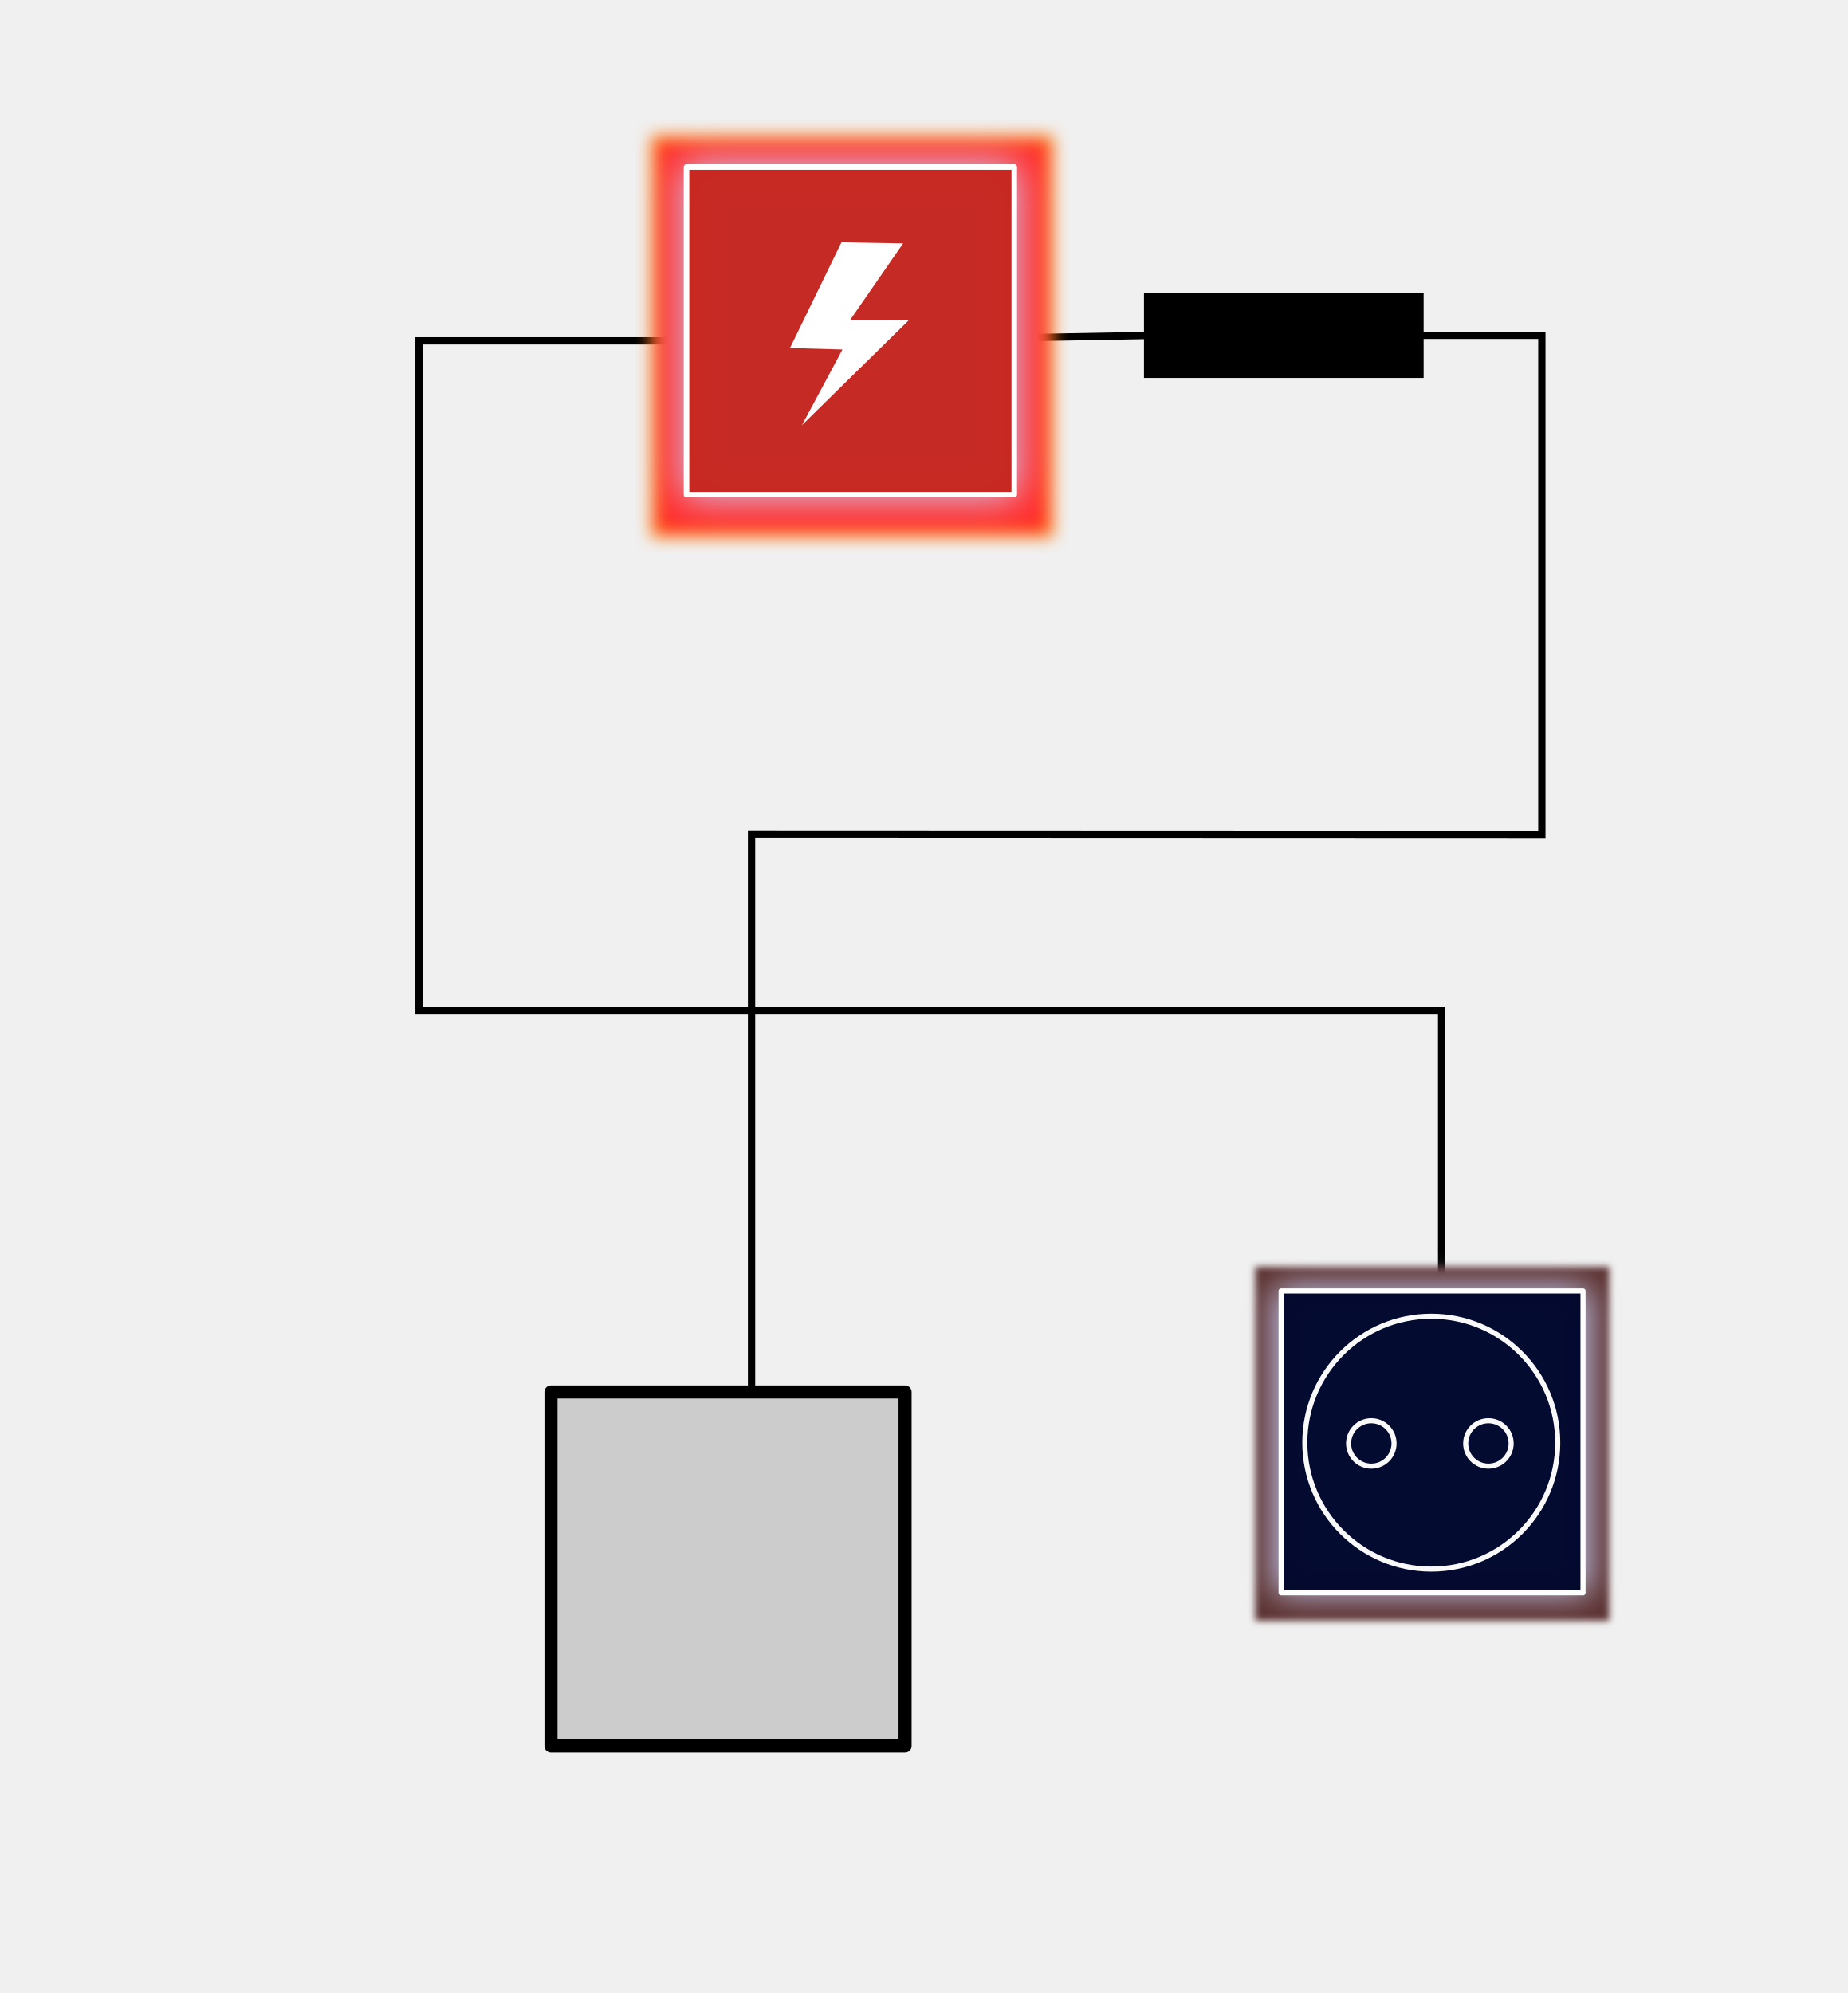
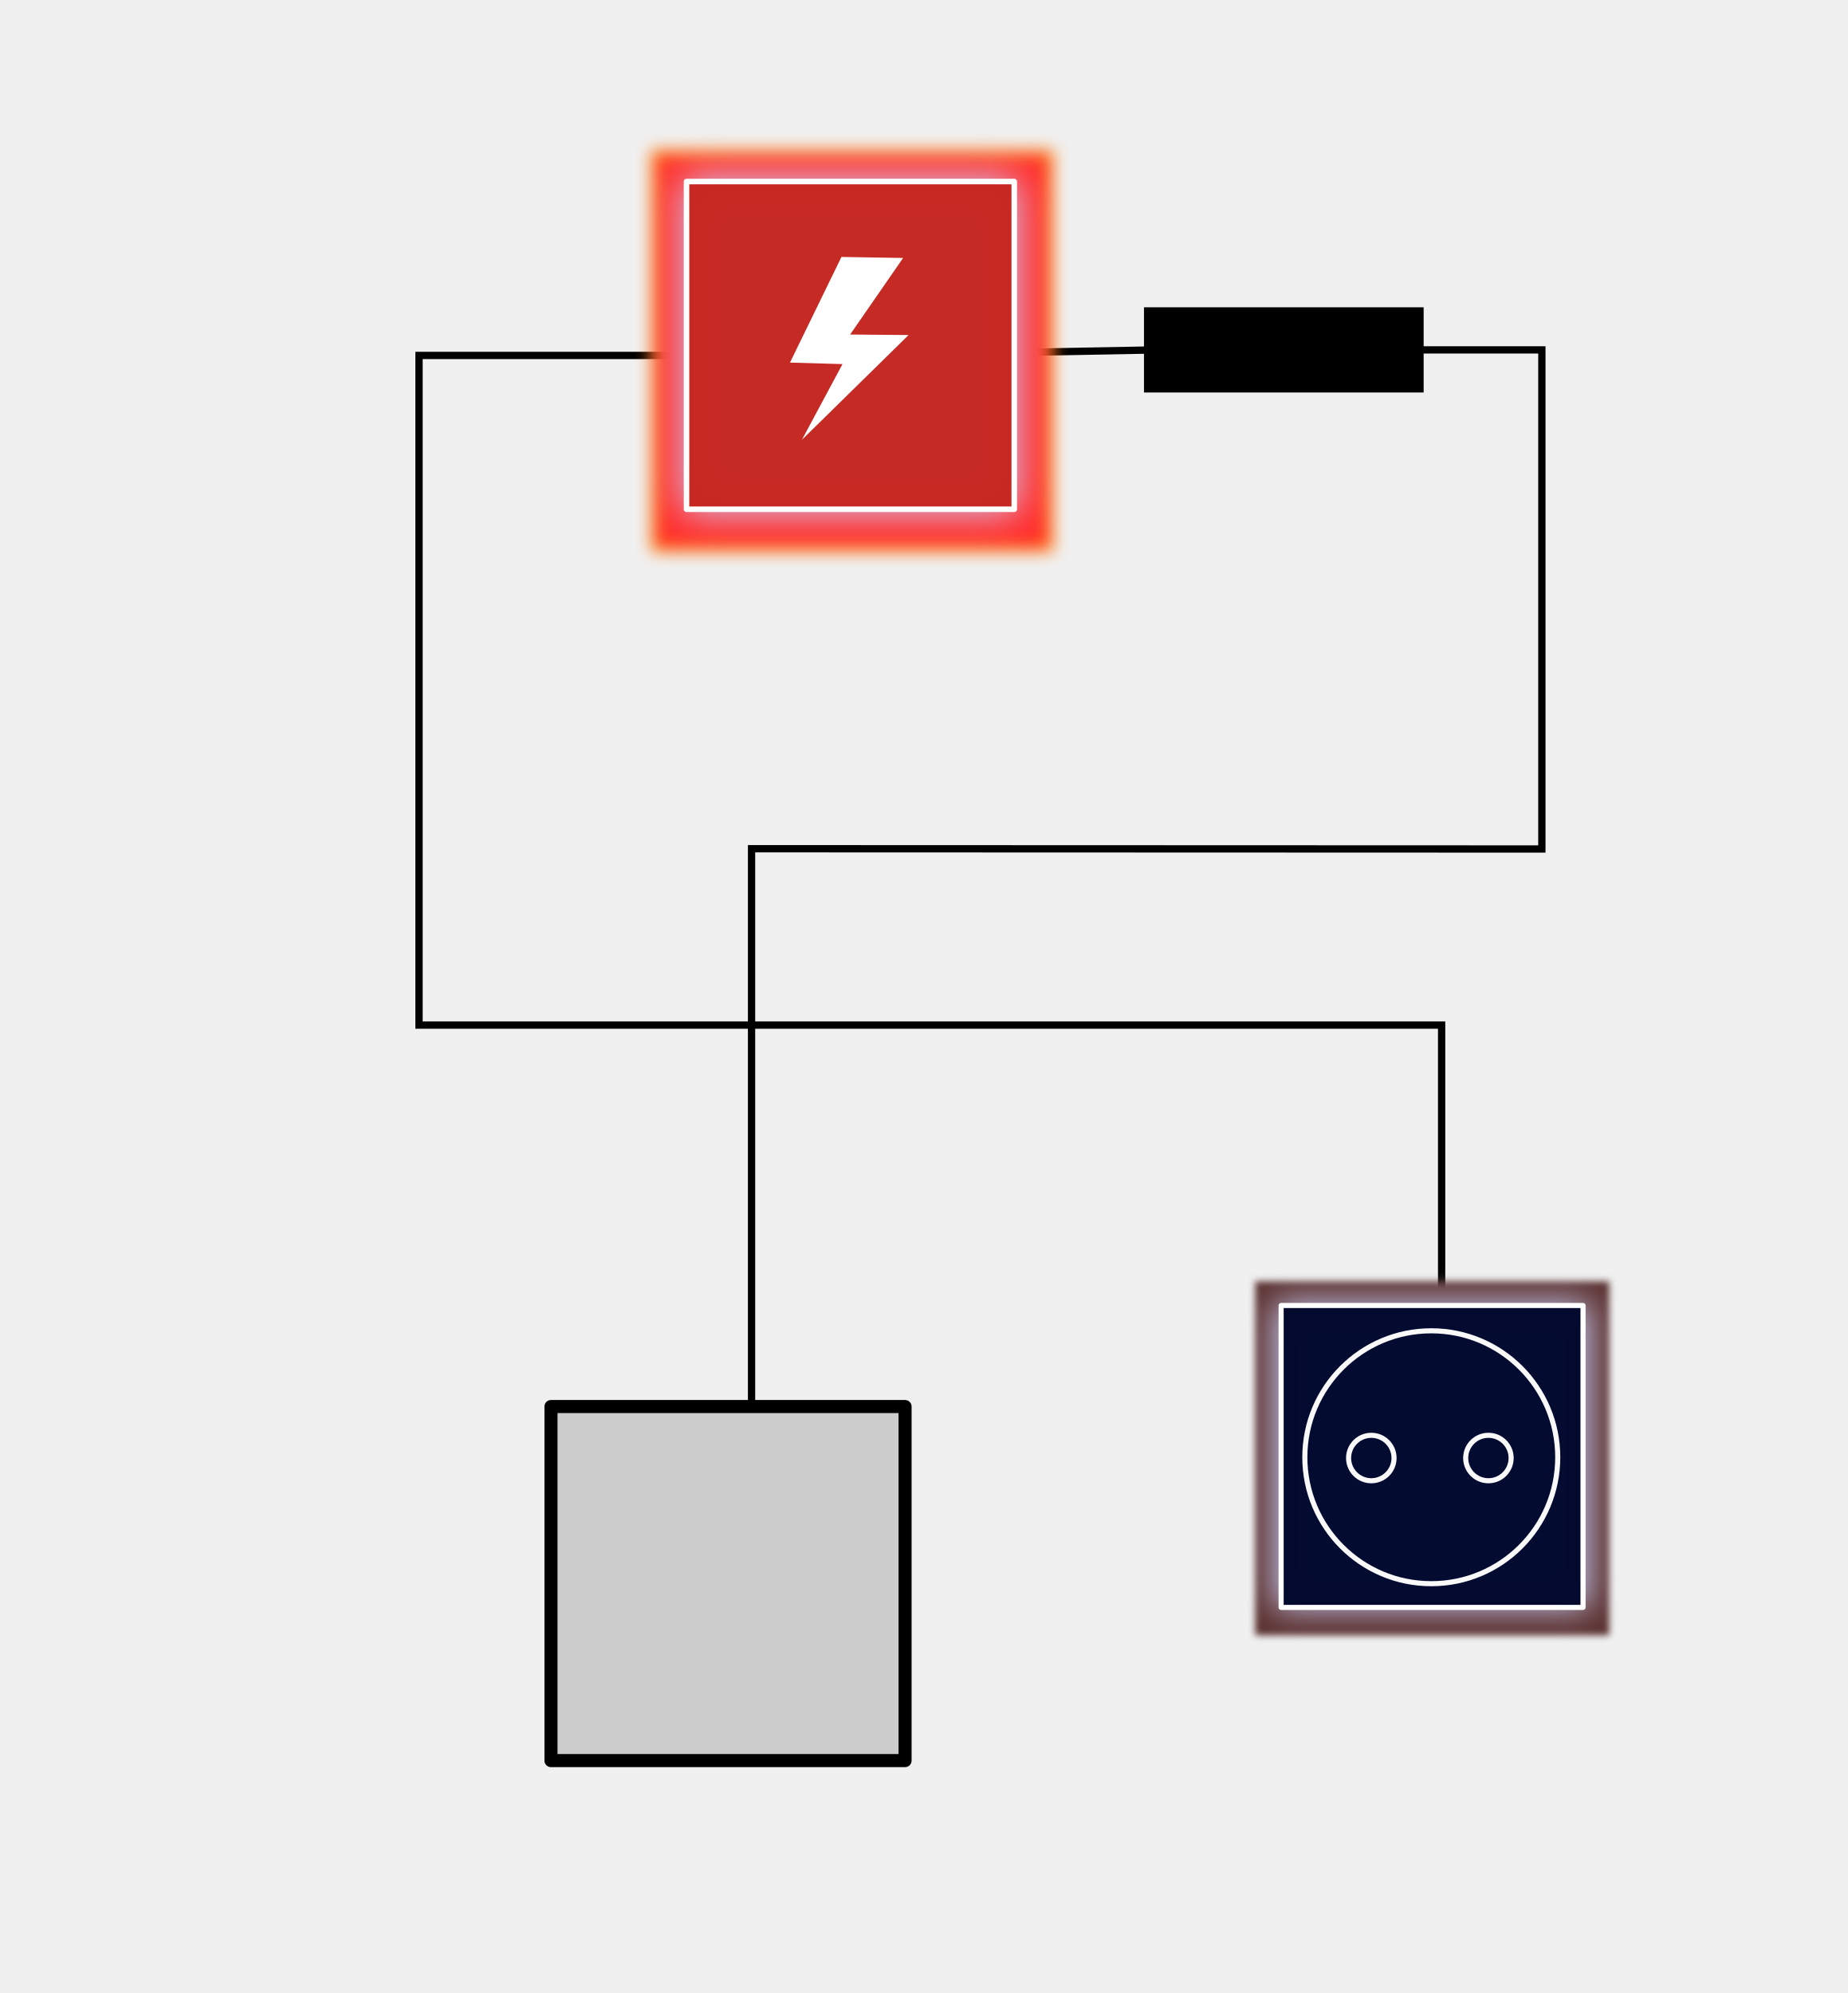
<svg xmlns="http://www.w3.org/2000/svg" width="253.385" height="273.296" viewBox="0 0 253.385 273.296" id="svg2" version="1.1">
  <defs id="defs4">
    <filter style="color-interpolation-filters:sRGB" id="filter4362-9" x="-0.143" width="1.286" y="-0.143" height="1.286">
      <feGaussianBlur stdDeviation="8.118" id="feGaussianBlur4364-6" />
    </filter>
    <filter style="color-interpolation-filters:sRGB" id="filter4337" x="-0.048" width="1.096" y="-0.048" height="1.096">
      <feGaussianBlur stdDeviation="1.084" id="feGaussianBlur4339" />
    </filter>
    <filter style="color-interpolation-filters:sRGB" id="filter4575" x="-0.131" width="1.262" y="-0.131" height="1.262">
      <feGaussianBlur stdDeviation="7.435" id="feGaussianBlur4577" />
    </filter>
    <filter style="color-interpolation-filters:sRGB" id="filter4583" x="-0.024" width="1.048" y="-0.024" height="1.048">
      <feGaussianBlur stdDeviation="0.486" id="feGaussianBlur4585" />
    </filter>
  </defs>
-   <g id="powerlines" powerlines="">
-     <path style="fill:none;fill-rule:evenodd;stroke:#000000;stroke-width:1;stroke-linecap:butt;stroke-linejoin:miter;stroke-opacity:1;stroke-miterlimit:4;stroke-dasharray:none" d="m 158.651,45.979 -16.337,0.298" id="path3380-1" />
-     <path style="fill:none;fill-rule:evenodd;stroke:#000000;stroke-width:1px;stroke-linecap:butt;stroke-linejoin:miter;stroke-opacity:1" d="m 103.053,197.811 0,-83.428 108.369,0.038 0,-68.442 -16.63,0" id="path4166" />
-     <path id="path4169" d="m 197.678,177.732 0,-39.163 -140.221,0 0,-91.829 37.511,0" style="fill:none;fill-rule:evenodd;stroke:#000000;stroke-width:1px;stroke-linecap:butt;stroke-linejoin:miter;stroke-opacity:1" />
+   <g id="powerlines" powerlines="" transform="translate(0,2)">
+     <path style="fill:none;fill-rule:evenodd;stroke:#000000;stroke-width:1;stroke-linecap:butt;stroke-linejoin:miter;stroke-miterlimit:4;stroke-dasharray:none;stroke-opacity:1" d="M 158.651,45.979 L 142.314,46.278" id="path3380-1" />
+     <path style="fill:none;fill-rule:evenodd;stroke:#000000;stroke-width:1px;stroke-linecap:butt;stroke-linejoin:miter;stroke-opacity:1" d="M 103.053,197.811 L 103.053,114.383 L 211.422,114.421 L 211.422,45.979 L 194.792,45.979" id="path4166" />
+     <path id="path4169" d="M 197.678,177.732 L 197.678,138.569 L 57.458,138.569 L 57.458,46.74 L 94.969,46.74" style="fill:none;fill-rule:evenodd;stroke:#000000;stroke-width:1px;stroke-linecap:butt;stroke-linejoin:miter;stroke-opacity:1" />
  </g>
-   <g transform="translate(-15.38192,0.3800421)" id="sockets">
+   <g transform="translate(-15.38192,2.380042)" id="sockets">
    <rect y="190.496" x="90.933" height="48.552" width="48.552" id="rect4171" style="opacity:1;fill:#cccccc;fill-opacity:1;stroke:#000000;stroke-width:1.791;stroke-linejoin:round;stroke-miterlimit:4;stroke-dasharray:none;stroke-dashoffset:0;stroke-opacity:1" />
    <rect style="opacity:1;fill:#5a3030;fill-opacity:1;stroke:#000000;stroke-width:0;stroke-linejoin:round;stroke-miterlimit:4;stroke-dasharray:none;stroke-dashoffset:0;stroke-opacity:1;filter:url(#filter4583)" id="rect4149" width="48.552" height="48.552" x="187.496" y="173.318" />
  </g>
-   <g transform="translate(-85.73159,22.27616)" id="switches">
-     <path id="path4148-3" d="m 280.523,18.279 0,10.848 c -37.509,0 0,0 -37.509,0 l 0,-10.848 z" style="fill:#000000;fill-opacity:1;fill-rule:evenodd;stroke:#000000;stroke-width:0.84px;stroke-linecap:butt;stroke-linejoin:miter;stroke-opacity:1" />
+   <g transform="translate(-85.73159,24.27616)" id="switches">
+     <path id="path4148-3" d="M 280.523,18.279 L 280.523,29.127 C 243.015,29.127 280.523,29.127 243.015,29.127 L 243.015,18.279 Z" style="fill:#000000;fill-opacity:1;fill-rule:evenodd;stroke:#000000;stroke-width:0.84px;stroke-linecap:butt;stroke-linejoin:miter;stroke-opacity:1" />
  </g>
-   <rect y="983.791" x="-100" height="136.429" width="136.429" id="rect4243" style="opacity:1;fill:#bbc6ff;fill-opacity:0.976;stroke:#ffffff;stroke-width:2.3;stroke-linejoin:round;stroke-miterlimit:4;stroke-dasharray:none;stroke-opacity:1;filter:url(#filter4575)" transform="matrix(0.3092139,0,0,0.3012172,206.1965,-119.3128)" />
-   <rect style="opacity:1;fill:#00072b;fill-opacity:0.976;stroke:#ffffff;stroke-width:0.698;stroke-linejoin:round;stroke-miterlimit:4;stroke-dasharray:none;stroke-opacity:1" id="rect4245" width="41.398" height="41.398" x="175.669" y="177.022" />
-   <circle style="opacity:0.976;fill:none;fill-opacity:1;stroke:#ffffff;stroke-width:0.698;stroke-linejoin:round;stroke-miterlimit:4;stroke-dasharray:none;stroke-opacity:1" id="circle4247" cx="196.26" cy="197.829" r="17.34" />
-   <circle style="opacity:0.976;fill:none;fill-opacity:1;stroke:#ffffff;stroke-width:0.698;stroke-linejoin:round;stroke-miterlimit:4;stroke-dasharray:none;stroke-opacity:1" id="circle4249" cx="188.036" cy="197.937" r="3.116" />
-   <circle cy="197.937" cx="204.093" id="circle4251" style="opacity:0.976;fill:none;fill-opacity:1;stroke:#ffffff;stroke-width:0.698;stroke-linejoin:round;stroke-miterlimit:4;stroke-dasharray:none;stroke-opacity:1" r="3.116" />
+   <rect y="983.791" x="-100" height="136.429" width="136.429" id="rect4243" style="opacity:1;fill:#bbc6ff;fill-opacity:0.976;stroke:#ffffff;stroke-width:2.3;stroke-linejoin:round;stroke-miterlimit:4;stroke-dasharray:none;stroke-opacity:1;filter:url(#filter4575)" transform="matrix(0.3092139,0,0,0.3012172,206.1965,-117.3128)" />
+   <rect style="opacity:1;fill:#00072b;fill-opacity:0.976;stroke:#ffffff;stroke-width:0.698;stroke-linejoin:round;stroke-miterlimit:4;stroke-dasharray:none;stroke-opacity:1" id="rect4245" width="41.398" height="41.398" x="175.669" y="179.022" />
+   <circle style="opacity:0.976;fill:none;fill-opacity:1;stroke:#ffffff;stroke-width:0.698;stroke-linejoin:round;stroke-miterlimit:4;stroke-dasharray:none;stroke-opacity:1" id="circle4247" cx="196.26" cy="199.829" r="17.34" />
+   <circle style="opacity:0.976;fill:none;fill-opacity:1;stroke:#ffffff;stroke-width:0.698;stroke-linejoin:round;stroke-miterlimit:4;stroke-dasharray:none;stroke-opacity:1" id="circle4249" cx="188.036" cy="199.937" r="3.116" />
+   <circle cy="199.937" cx="204.093" id="circle4251" style="opacity:0.976;fill:none;fill-opacity:1;stroke:#ffffff;stroke-width:0.698;stroke-linejoin:round;stroke-miterlimit:4;stroke-dasharray:none;stroke-opacity:1" r="3.116" />
  <g id="g4364">
-     <g style="fill:#ff2a2a;stroke:#000000;stroke-opacity:1" id="generators" transform="translate(114.5869,46.403)">
+     <g style="fill:#ff2a2a;stroke:#000000;stroke-opacity:1" id="generators" transform="translate(114.5869,48.403)">
      <rect style="opacity:1;fill:#ff2a2a;fill-opacity:1;stroke:#ff7d0b;stroke-width:1;stroke-linejoin:round;stroke-miterlimit:4;stroke-dasharray:none;stroke-dashoffset:0;stroke-opacity:1;filter:url(#filter4337)" id="rect4209" width="54.208" height="54.208" x="-24.849" y="-27.379" />
    </g>
-     <rect transform="matrix(0.329397,0,0,0.329397,99.07734,-291.9859)" y="955.934" x="-15" height="136.429" width="136.429" id="rect3459" style="opacity:1;fill:#bbc6ff;fill-opacity:0.976;stroke:#ffffff;stroke-width:2.3;stroke-linejoin:round;stroke-miterlimit:4;stroke-dasharray:none;stroke-opacity:1;filter:url(#filter4362-9)" />
-     <rect style="opacity:1;fill:#c6261f;fill-opacity:0.976;stroke:#ffffff;stroke-width:0.758;stroke-linejoin:round;stroke-miterlimit:4;stroke-dasharray:none;stroke-opacity:1" id="rect3461" width="44.939" height="44.939" x="94.136" y="22.896" />
-     <path id="path3463" d="m 115.379,33.235 8.457,0.139 -7.265,10.499 8.016,0.069 -14.626,14.365 5.562,-10.38 -7.201,-0.204 z" style="fill:#ffffff;fill-opacity:1;fill-rule:evenodd;stroke:none;stroke-width:0.573px;stroke-linecap:butt;stroke-linejoin:miter;stroke-opacity:1" />
+     <rect transform="matrix(0.329397,0,0,0.329397,99.07734,-289.9859)" y="955.934" x="-15" height="136.429" width="136.429" id="rect3459" style="opacity:1;fill:#bbc6ff;fill-opacity:0.976;stroke:#ffffff;stroke-width:2.3;stroke-linejoin:round;stroke-miterlimit:4;stroke-dasharray:none;stroke-opacity:1;filter:url(#filter4362-9)" />
+     <rect style="opacity:1;fill:#c6261f;fill-opacity:0.976;stroke:#ffffff;stroke-width:0.758;stroke-linejoin:round;stroke-miterlimit:4;stroke-dasharray:none;stroke-opacity:1" id="rect3461" width="44.939" height="44.939" x="94.136" y="24.896" />
+     <path id="path3463" d="M 115.379,35.235 L 123.836,35.374 L 116.571,45.873 L 124.587,45.942 L 109.962,60.307 L 115.524,49.927 L 108.323,49.723 Z" style="fill:#ffffff;fill-opacity:1;fill-rule:evenodd;stroke:none;stroke-width:0.573px;stroke-linecap:butt;stroke-linejoin:miter;stroke-opacity:1" />
  </g>
</svg>
